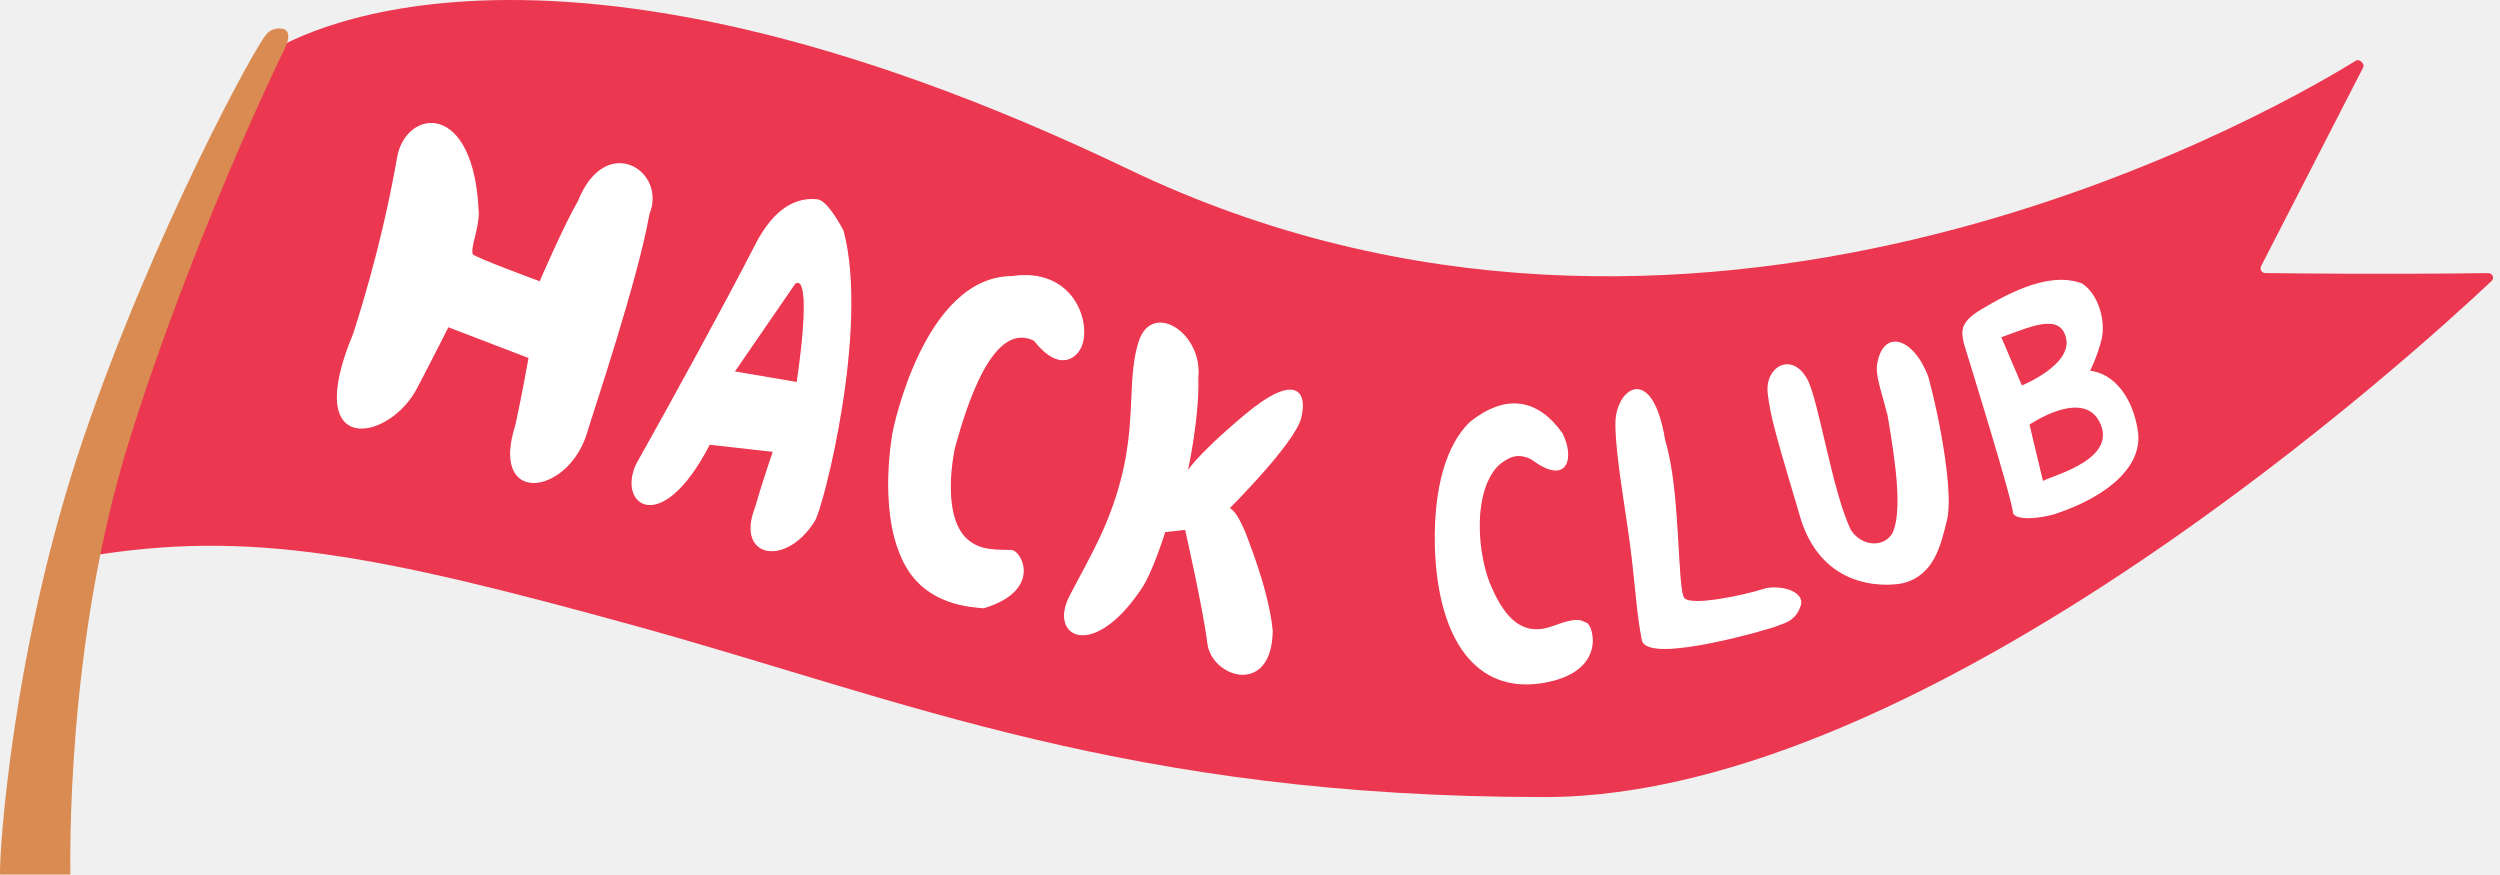
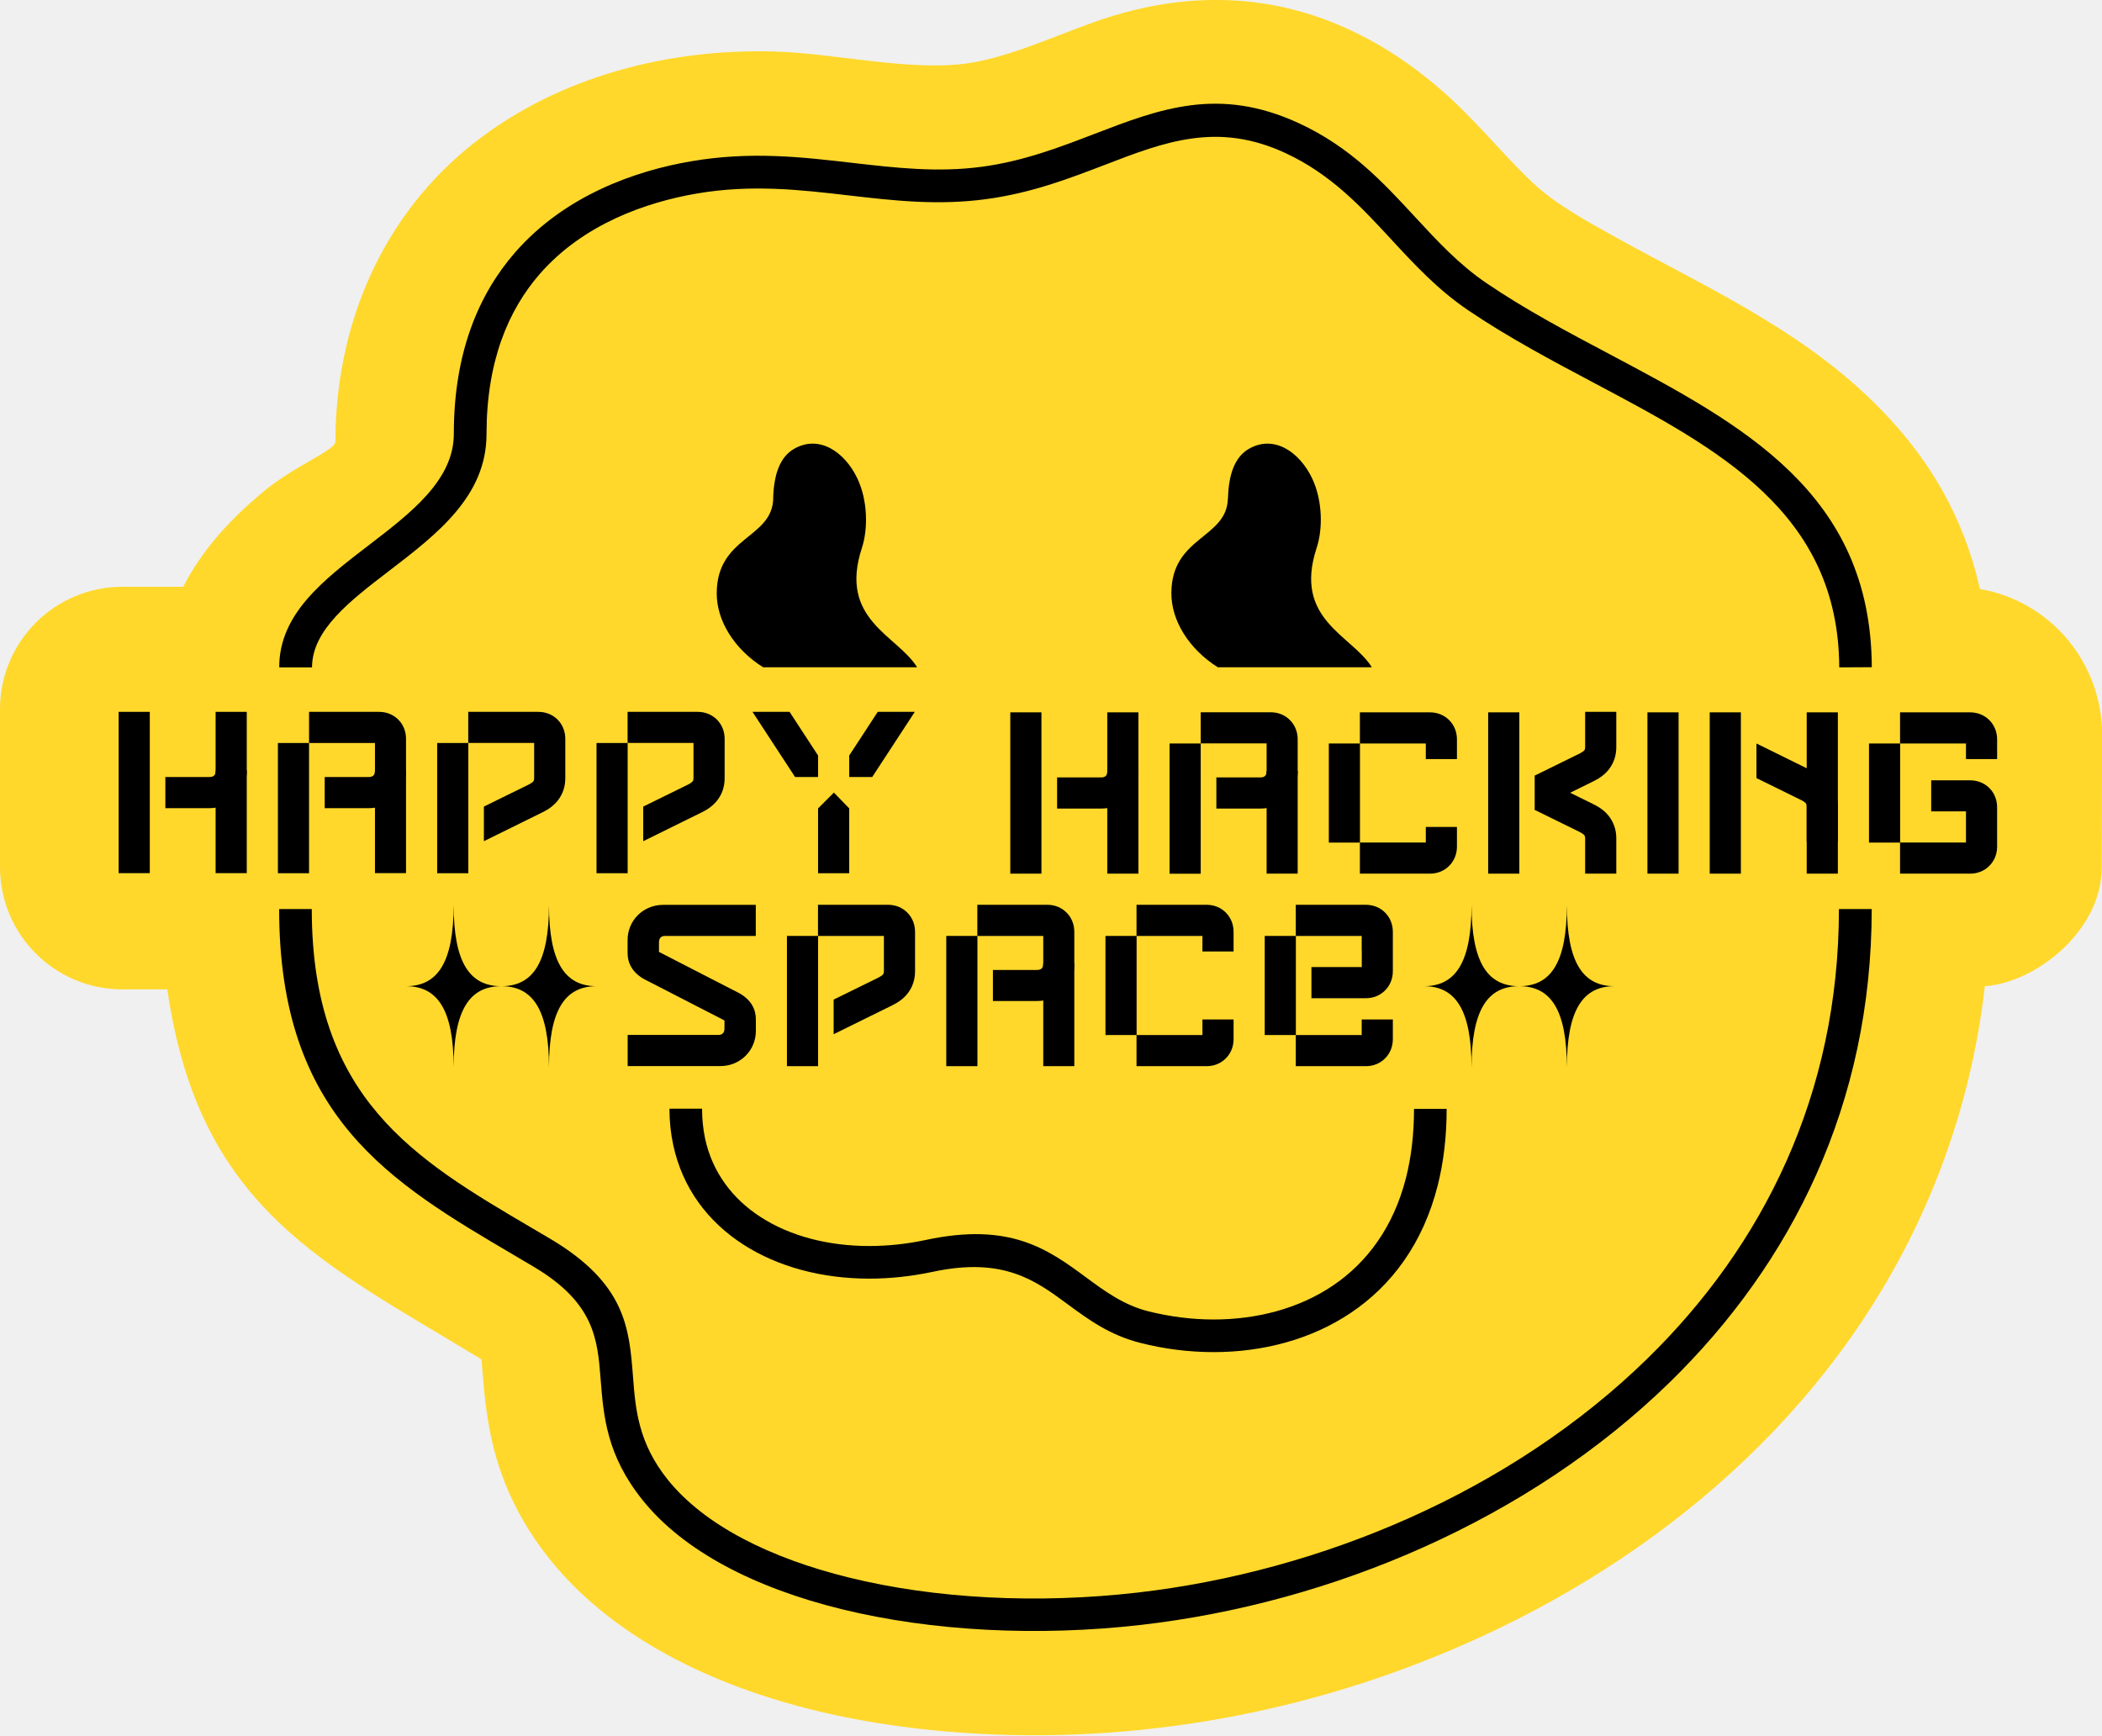
- <svg xmlns="http://www.w3.org/2000/svg" fill="none" height="184" viewBox="0 0 526 184" width="526">
-   <path d="m55.892 11.764c.071-.162.164-.289.31-.388 3.628-2.462 56.345-35.644 181.224 24.235 117.958 56.561 236.902-9.63 258.275-22.863.709-.439 1.896.69 1.516 1.431l-21.482 41.816c-.339.659.125 1.443.865 1.454 5.587.078 25.068.301 46.883.012.905-.012 1.419 1.018.761 1.639-14.653 13.826-118.058 108.6-199.244 108.6-87.574 0-135-20.455-191-35.924-55.143-15.232-81.682-20.342-115.422-14.74-.728.121-1.344-.555-1.142-1.264l13.063-45.871z" fill="#ec3750" />
-   <g fill="#fff" stroke="#fff" stroke-miterlimit="10" stroke-width=".25">
-     <path d="m83.681 33.113c-1.329 7.514-3.879 20.421-9.241 37.1-11.136 26.603 7.856 22.264 13.294 11.211 3.223-6.103 6.539-12.726 6.539-12.726l17.068 6.543s-1.374 7.772-2.779 14.203c-5.362 16.68 10.269 14.677 14.592 2.355 1.924-6.337 10.891-32.794 13.364-46.786 3.728-8.954-9.032-17.128-14.805-2.66-3.086 5.326-8.097 16.99-8.097 16.99s-14.088-5.205-14.256-5.77c-.55-1.435 1.176-5.135 1.252-8.596-.858-23.946-15.145-21.97-16.931-11.864z" />
-     <path d="m158.883 51.762c4.344-8.648 9.332-10.098 13.041-9.704 1.6.132 3.776 3.387 5.44 6.513 5.448 20.588-4.315 58.452-6.041 60.995-5.942 9.598-16.368 7.783-12.408-2.586 1.85-6.299 3.831-12.025 3.831-12.025l-13.496-1.507c-10.605 20.602-20.14 11.976-14.645 3.076 5.878-10.426 18.401-33.253 24.278-44.762zm-4.461 26.48 13.304 2.271s3.695-23.427-.46-20.955z" />
-     <path d="m227.586 72.519c1.761-4.962-1.9-16.182-14.69-14.31-18.525.134-24.934 32.592-24.934 32.592s-3.079 15.72 1.78 26.434c4.416 10.33 15.128 10.363 17.208 10.625 12.159-3.656 7.995-11.757 5.916-12.018-2.647-.135-6.238.299-9.138-2.066-4.917-3.963-4.041-14.022-2.973-19.433 2.515-9.099 8.05-27.168 16.875-22.746 5.296 6.768 9.012 3.659 9.956.923z" />
-     <path d="m239.769 71.685c-3.257 9.947.827 20.424-7.318 39.359-1.942 4.625-6.705 13.107-7.269 14.311-4.512 8.548 4.65 13.586 14.742-1.349 2.445-3.418 5.138-12.161 5.138-12.161l4.391-.493s3.836 16.881 4.719 24.113c.944 6.979 13.306 10.949 13.486-2.748-.441-4.695-2.077-11.042-5.155-19.105 0 0-2.011-5.905-3.956-6.672 0 0 13.794-13.718 15.109-19.042 1.377-5.576-1.135-9.453-11.921-.354-10.785 9.1-12.038 12.012-12.038 12.012s2.565-11.471 2.309-20.16c.937-9.192-9.419-15.884-12.237-7.712z" />
-     <path d="m309.24 88.969c-4.628 4.588-7.54 13.2-7.215 26.232.645 19.451 8.704 30.626 22.464 28.401 13.76-2.226 10.52-12.154 9.252-12.483-1.014-.263-1.269-1.43-6.911.692-5.644 2.121-9.893-.356-13.45-8.989-2.35-5.842-3.624-17.191.621-23.53 1.268-1.876 2.472-2.392 3.106-2.779 2.536-1.547 5.136-.048 5.581.343 7.106 5.143 8.497-.557 5.957-5.622-5.013-7.082-11.672-8.529-19.405-2.264z" />
-     <path d="m340 89.262c-.067-7.383 7.556-13.075 10.236 3.435 3.31 10.668 2.468 31.296 4.056 33.206s13.41-.756 16.611-1.833c3.2-1.077 9.098.337 7.765 3.543-1.079 3.271-4.13 3.582-4.765 3.966-.636.383-27.356 8.304-28.348 3.031-.992-5.274-1.055-7.701-2.055-16.682-1-8.982-3.432-21.281-3.5-28.666z" />
-     <path d="m372.043 82.654c-.58-5.338 4.863-8.599 8.069-2.868 2.435 4.443 5.264 23.738 9.24 31.851 2.18 3.285 6.663 3.877 8.776.863 2.495-4.557.695-15.941-.847-25.075-1.092-4.375-2.35-7.719-2.287-10.162.956-8.226 7.554-6.277 10.633 2.154 2.566 9.395 5.24 24.572 3.899 29.968-1.278 5.138-2.62 11.627-9.28 13.214-1.729.381-16.138 2.457-21.206-13.309-4.878-16.537-6.417-21.299-6.997-26.636z" />
-     <path d="m417.228 65.032c8.861-5.356 15.509-7.194 20.702-5.319 3.04 1.868 5.006 7.001 4.186 11.42-.947 3.842-2.529 6.977-2.529 6.977 5.256.53 9.105 5.776 10.105 12.642 1 6.866-5.468 13.328-17.496 17.328-4.052 1.141-8.357 1.127-8.548-.283-.129-2.757-10.341-35.6-10.341-35.6-.319-1.988-1.396-4.17 3.921-7.165zm3.675 5.843 4.439 10.396s10.762-4.325 9.492-10.097c-1.269-5.771-8.042-2.332-13.931-.299zm5.963 18.411s3.046 12.762 2.92 12.185c-.065-.833 15.69-3.971 12.33-12.185-3.362-8.213-15.25 0-15.25 0z" />
-   </g>
-   <path d="m56.274 6.966s1.037-1.193 2.996-.944 1.476 2.509.738 3.982c-.738 1.473-19.325 39.584-32.776 82.573-13.452 42.989-12.423 88.924-12.423 91.424h-14.798c-.202-4.5 2.602-47.749 17.412-91.424 14.81-43.675 36.89-84.092 38.853-85.61z" fill="#d98b51" />
+ <svg xmlns="http://www.w3.org/2000/svg" id="Layer_1" data-name="Layer 1" viewBox="0 0 255.12 210.64">
+   <path d="M240.9,119.72c-1.01,8.84-3.26,17.4-6.75,25.59-10.37,24.34-30.64,42.47-54.47,53.41-18.95,8.71-39.84,12.84-60.69,11.75-12.9-.67-26.65-3.39-38.08-9.64-7.69-4.2-14.34-10.08-18.34-17.98-2.69-5.31-3.53-10.2-3.98-16.03-.06-.71-.11-1.41-.15-1.8-19-11.61-34.28-18.15-38.13-44.92h-5.45c-4.1,0-7.82-1.66-10.51-4.35-2.69-2.69-4.35-6.4-4.35-10.51v-19.15c0-4.1,1.66-7.82,4.35-10.51,2.69-2.69,6.4-4.35,10.51-4.35h7.38c2.16-4.26,5.4-7.85,9.01-10.94,3.99-3.61,9.46-5.56,9.46-6.68,0-14.23,5.73-27.68,17.08-36.46,10.2-7.9,23.38-11.26,36.15-10.9,7.35.2,16.32,2.41,23.34,1.46,5.56-.75,11.97-3.96,17.46-5.68,14.64-4.56,28.05-1.34,39.58,8.38,4.46,3.76,7.44,7.67,11.44,11.52,2.9,2.8,6.6,4.79,10.12,6.75,10.91,6.07,22.15,11.02,31.32,19.94,3.37,3.28,6.29,6.91,8.6,11.03,1.99,3.56,3.53,7.48,4.5,11.85,8.64,1.49,14.83,9.01,14.83,17.68,0,5.31-.04,10.74-.04,16.11,0,7.67-7.97,13.99-14.18,14.42" fill="#ffd82b" />
+   <path d="M33.89,80.99c0-6.49,5.38-10.6,10.91-14.84,5.06-3.88,10.28-7.87,10.28-13.48,0-9.91,3.04-16.98,7.43-22.02,6.08-6.97,14.68-9.93,21.36-11.07,7.22-1.24,13.46-.52,19.58.19,5.22.6,10.34,1.2,15.74.47,5.05-.68,9.43-2.37,13.55-3.95,8.01-3.08,15.16-5.83,24.89-1.34,6.28,2.9,10.21,7.16,14.12,11.39,2.67,2.89,5.32,5.76,8.65,8.02,4.67,3.18,9.83,5.92,14.93,8.62,16.17,8.58,31.76,16.85,31.85,38.01l-3.95.02c-.08-18.78-14.64-26.51-29.75-34.52-5.2-2.76-10.47-5.56-15.32-8.85-3.71-2.52-6.51-5.56-9.33-8.61-3.64-3.93-7.3-7.9-12.86-10.47-8.22-3.8-14.63-1.34-21.82,1.43-4.35,1.67-8.95,3.44-14.44,4.18-5.9.8-11.26.18-16.71-.45-5.84-.68-11.81-1.37-18.47-.22-6,1.03-13.7,3.65-19.03,9.77-3.81,4.38-6.45,10.6-6.45,19.42,0,7.55-6.01,12.15-11.84,16.62-4.74,3.63-9.34,7.16-9.34,11.7h-3.96Z" />
+   <path d="M227.17,110.34c0,23.72-9.74,43.01-24.47,57.41-17.14,16.75-41.05,26.83-64.19,29.49-12.55,1.44-25.43.77-36.34-1.9-10.47-2.57-19.18-7.01-24.18-13.25-4.37-5.44-4.74-10.2-5.09-14.65-.38-4.86-.72-9.28-8.14-13.68-1.72-1.02-2.03-1.21-2.37-1.4-15.02-8.84-28.51-16.78-28.51-42.01h3.96c0,22.99,12.56,30.38,26.54,38.61l2.38,1.4c9.19,5.45,9.61,10.85,10.07,16.79.3,3.86.62,7.99,4.22,12.47,4.44,5.52,12.39,9.52,22.05,11.89,10.45,2.57,22.84,3.2,34.95,1.81,22.34-2.57,45.39-12.28,61.88-28.39,14.01-13.69,23.26-32.03,23.26-54.58h3.96Z" />
+   <path d="M93.84,60.5c.08-3.06.9-5.06,2.51-6,3.05-1.78,6.17.34,7.71,3.58,1.26,2.66,1.31,6.11.55,8.43-2.87,8.73,4.29,10.59,6.7,14.49h-18.69c-3.53-2.22-5.65-5.69-5.63-8.99.02-6.93,6.73-6.6,6.86-11.5" fill-rule="evenodd" />
+   <path d="M149.04,60.5c.08-3.06.9-5.06,2.51-6,3.05-1.78,6.17.34,7.71,3.58,1.26,2.66,1.31,6.11.54,8.43-2.87,8.73,4.29,10.59,6.7,14.49h-18.69c-3.53-2.22-5.65-5.69-5.64-8.99.02-6.93,6.73-6.6,6.86-11.5" fill-rule="evenodd" />
+   <path d="M85.21,134.59c0,1.27.13,2.47.36,3.58.88,4.14,3.35,7.38,6.79,9.59,3.55,2.28,8.14,3.49,13.13,3.49,2.25,0,4.57-.24,6.9-.74,10.27-2.2,14.86,1.18,19.47,4.58,2.25,1.66,4.51,3.32,7.49,4.08,2.59.65,5.27,1,7.94,1,5.19,0,10.29-1.29,14.46-4.1,4.13-2.78,7.37-7.08,8.9-13.11.63-2.48.97-5.26.97-8.36h3.96c0,3.42-.38,6.52-1.09,9.32-1.79,7.07-5.63,12.14-10.52,15.43-4.86,3.27-10.74,4.78-16.67,4.78-2.99,0-6-.38-8.9-1.12-3.74-.95-6.31-2.84-8.87-4.73-3.89-2.87-7.77-5.72-16.31-3.9-2.62.56-5.22.83-7.72.83-5.74,0-11.08-1.43-15.27-4.13-4.31-2.77-7.4-6.86-8.52-12.1-.3-1.4-.46-2.87-.46-4.4h3.96Z" />
+   <rect x="26.17" y="86.41" width="3.78" height="19.58" />
+   <rect x="14.4" y="86.41" width="3.78" height="19.58" />
+   <path d="M20.07,94.32h5.37c.24,0,.44-.07.56-.19.11-.11.18-.32.18-.6h3.78c0,1.33-.48,2.44-1.27,3.25-.84.85-1.99,1.32-3.25,1.32h-5.37v-3.78Z" />
+   <path d="M39.4,94.32h5.37c.24,0,.44-.07.56-.19.11-.11.18-.32.18-.6h3.78c0,1.33-.49,2.44-1.27,3.25-.84.85-1.99,1.32-3.24,1.32h-5.37v-3.78Z" />
+   <rect x="33.73" y="90.19" width="3.78" height="15.81" />
+   <path d="M45.51,106v-15.81h-8v-3.78h8.49c.92,0,1.74.34,2.34.94.59.59.94,1.4.94,2.34v16.3h-3.78Z" />
+   <rect x="53.06" y="90.19" width="3.78" height="15.81" />
+   <path d="M56.84,86.41h8.49c.92,0,1.74.34,2.34.94.59.59.94,1.4.94,2.34v4.77c0,1.08-.33,1.94-.87,2.66-.5.65-1.15,1.12-1.89,1.48l-7.12,3.51v-4.2l.04-.02,5.43-2.67c.24-.12.44-.25.54-.39.06-.07.09-.19.09-.37v-4.28h-8v-3.78Z" />
+   <polygon points="103.07 98.13 103.07 106 99.29 106 99.29 98.13 101.21 96.21 103.07 98.13" />
+   <polygon points="95.83 86.41 99.29 91.71 99.29 94.32 96.5 94.32 92.52 88.23 91.33 86.41 95.83 86.41" />
+   <rect x="72.4" y="90.19" width="3.78" height="15.81" />
+   <path d="M76.18,86.41h8.49c.92,0,1.74.34,2.34.94.59.59.94,1.4.94,2.34v4.77c0,1.08-.33,1.94-.87,2.66-.5.65-1.15,1.12-1.89,1.48l-7.12,3.51v-4.2l.04-.02,5.43-2.67c.24-.12.43-.25.54-.39.06-.07.09-.19.09-.37v-4.28h-8v-3.78Z" />
+   <polygon points="106.53 86.41 105.56 87.9 103.07 91.71 103.07 94.32 105.86 94.32 111.03 86.41 106.53 86.41" />
+   <rect x="134.39" y="86.47" width="3.78" height="19.58" />
+   <rect x="122.62" y="86.47" width="3.78" height="19.58" />
+   <path d="M128.29,94.37h5.37c.24,0,.44-.07.56-.19.11-.11.18-.32.18-.6h3.78c0,1.33-.48,2.44-1.27,3.25-.84.85-1.99,1.32-3.24,1.32h-5.37v-3.78Z" />
+   <path d="M147.62,94.37h5.37c.24,0,.44-.07.56-.19.11-.11.18-.32.18-.6h3.78c0,1.33-.49,2.44-1.27,3.25-.84.85-1.99,1.32-3.24,1.32h-5.37v-3.78Z" />
+   <rect x="141.95" y="90.25" width="3.78" height="15.81" />
+   <path d="M153.73,106.05v-15.81h-8v-3.78h8.49c.92,0,1.74.34,2.34.95.59.59.94,1.4.94,2.34v16.3h-3.78Z" />
+   <rect x="161.28" y="90.25" width="3.78" height="12.03" />
+   <path d="M165.06,86.47h8.49c.92,0,1.74.34,2.34.95.59.59.94,1.4.94,2.34v2.38h-3.78v-1.89h-8v-3.78Z" />
+   <rect x="180.62" y="86.47" width="3.78" height="19.58" />
+   <path d="M196.17,106.05v-4.28c0-1.08-.33-1.94-.87-2.66-.49-.65-1.15-1.12-1.89-1.48l-7.12-3.51v4.2l.04.02,5.43,2.67c.24.12.43.25.54.39.06.08.09.19.09.37v4.28h3.78Z" />
+   <path d="M165.06,106.05h8.49c.92,0,1.74-.34,2.34-.95.59-.59.94-1.4.94-2.34v-2.38h-3.78v1.89h-8v3.78Z" />
+   <path d="M196.17,86.41v4.28c0,1.08-.33,1.94-.87,2.66-.49.65-1.15,1.12-1.89,1.48l-7.12,3.51v-4.2l.04-.02,5.43-2.67c.24-.12.43-.25.54-.39.06-.07.09-.19.09-.37v-4.28h3.78Z" />
+   <rect x="199.95" y="86.47" width="3.78" height="19.58" />
+   <rect x="207.51" y="86.47" width="3.78" height="19.58" />
+   <path d="M223.06,102.18v-4.28c0-1.08-.33-1.94-.87-2.66-.49-.65-1.15-1.12-1.89-1.48l-7.12-3.51v4.2l.04.02,5.43,2.67c.24.12.43.25.54.39.06.08.09.19.09.37v4.28h3.78Z" />
+   <rect x="219.28" y="86.47" width="3.78" height="19.58" />
+   <rect x="226.84" y="90.25" width="3.78" height="12.03" />
+   <path d="M230.62,86.47h8.49c.92,0,1.74.34,2.34.95.59.59.94,1.4.94,2.34v2.38h-3.78v-1.89h-8v-3.78Z" />
+   <path d="M230.62,106.05h8.49c.92,0,1.74-.34,2.34-.95.59-.59.94-1.4.94-2.34v-2.38h-3.78v1.89h-8v3.78Z" />
+   <path d="M234.4,94.72h4.71c.92,0,1.74.34,2.34.94.59.59.94,1.4.94,2.34v2.38l-1.89,1.27-1.89-1.27v-1.89h-4.22v-3.78Z" />
+   <rect x="95.51" y="113.61" width="3.78" height="15.81" />
+   <path d="M99.29,109.83h8.49c.92,0,1.74.34,2.34.95.59.59.94,1.4.94,2.34v4.77c0,1.08-.33,1.94-.87,2.66-.49.65-1.15,1.12-1.89,1.48l-7.12,3.51v-4.2l.04-.02,5.43-2.67c.24-.12.43-.25.54-.39.06-.08.09-.19.09-.37v-4.28h-8v-3.78Z" />
+   <path d="M120.51,117.74h5.37c.24,0,.44-.07.56-.19.11-.11.18-.32.18-.6h3.78c0,1.33-.48,2.44-1.27,3.24-.84.85-1.99,1.32-3.25,1.32h-5.37v-3.78Z" />
+   <rect x="114.85" y="113.61" width="3.78" height="15.81" />
+   <path d="M126.62,129.42v-15.81h-8v-3.78h8.49c.92,0,1.74.34,2.34.95.59.59.94,1.4.94,2.34v16.3h-3.78Z" />
+   <rect x="134.17" y="113.61" width="3.78" height="12.03" />
+   <path d="M137.95,109.83h8.49c.92,0,1.74.34,2.34.95.59.59.94,1.4.94,2.34v2.38h-3.78v-1.89h-8v-3.78Z" />
+   <path d="M137.95,129.42h8.49c.92,0,1.74-.34,2.34-.95.59-.59.94-1.4.94-2.34v-2.38h-3.78v1.89h-8v3.78Z" />
+   <rect x="153.5" y="113.61" width="3.78" height="12.03" />
+   <path d="M157.28,129.42h8.49c.92,0,1.74-.34,2.34-.95.59-.59.94-1.4.94-2.34v-2.38h-3.78v1.89h-8v3.78Z" />
+   <path d="M157.28,109.83h8.49c.92,0,1.74.34,2.34.95.59.59.94,1.4.94,2.34v2.38h-3.78v-1.89h-8v-3.78Z" />
+   <path d="M159.17,121.17h6.6c.92,0,1.74-.34,2.34-.95.59-.59.94-1.4.94-2.34v-2.38l-1.97-.83-1.8.83v1.89h-6.11v3.78Z" />
+   <path d="M91.73,113.61h-11.01c-.51,0-.74.3-.74.79v1.15l8.09,4.16,1.64.84c1.48.83,2.03,1.99,2.03,3.18v1.4c0,2.4-1.91,4.28-4.31,4.28h-11.25v-3.78h11.01c.5,0,.74-.29.74-.78v-.98l-8.09-4.16-1.64-.84c-1.48-.83-2.03-1.99-2.03-3.18v-1.57c0-2.4,1.91-4.28,4.31-4.28h11.25v3.78Z" />
+   <path d="M72.41,119.71c-3.82,0-5.78-2.85-5.78-9.88,0,7.04-1.96,9.88-5.78,9.88,3.82,0,5.78,2.85,5.78,9.88,0-7.03,1.96-9.88,5.78-9.88" fill-rule="evenodd" />
+   <path d="M49.28,119.71c3.82,0,5.78-2.85,5.78-9.88,0,7.04,1.96,9.88,5.78,9.88-3.82,0-5.78,2.85-5.78,9.88,0-7.03-1.96-9.88-5.78-9.88" fill-rule="evenodd" />
+   <path d="M172.82,119.71c3.82,0,5.78-2.85,5.78-9.88,0,7.04,1.96,9.88,5.78,9.88-3.82,0-5.78,2.85-5.78,9.88,0-7.03-1.96-9.88-5.78-9.88" fill-rule="evenodd" />
+   <path d="M195.95,119.71c-3.82,0-5.78-2.85-5.78-9.88,0,7.04-1.96,9.88-5.78,9.88,3.82,0,5.78,2.85,5.78,9.88,0-7.03,1.96-9.88,5.78-9.88" fill-rule="evenodd" />
</svg>
